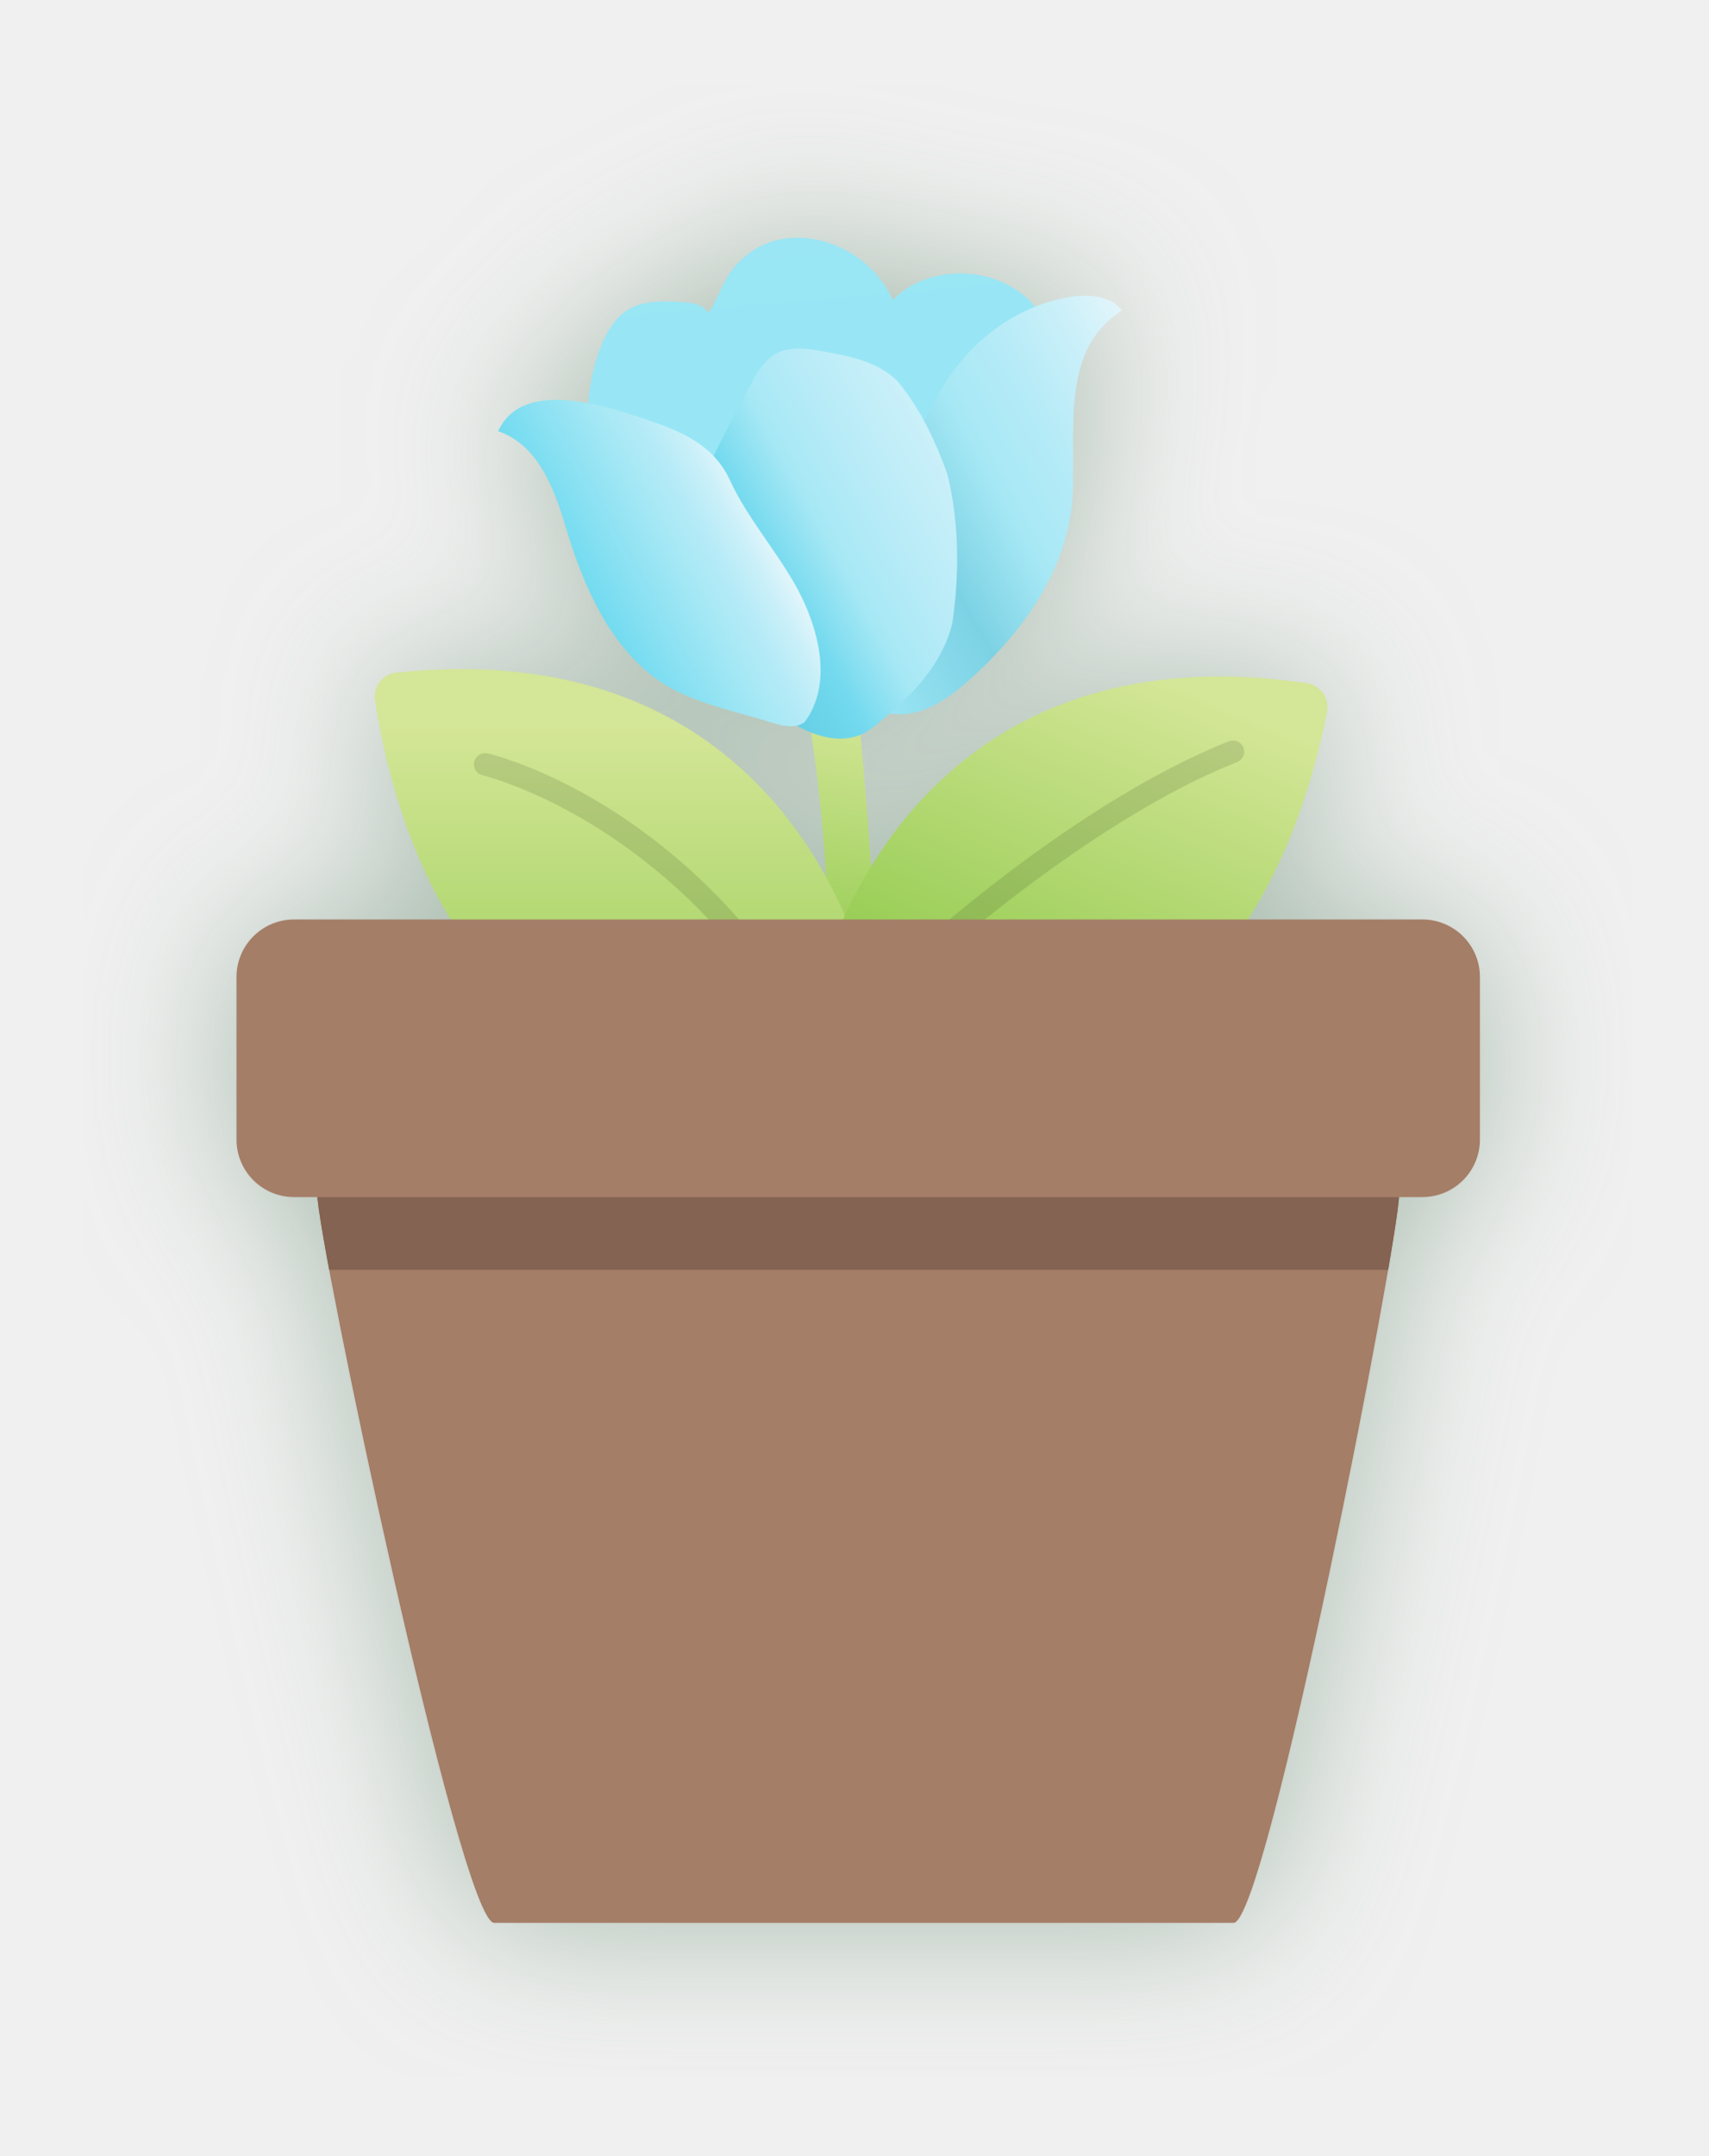
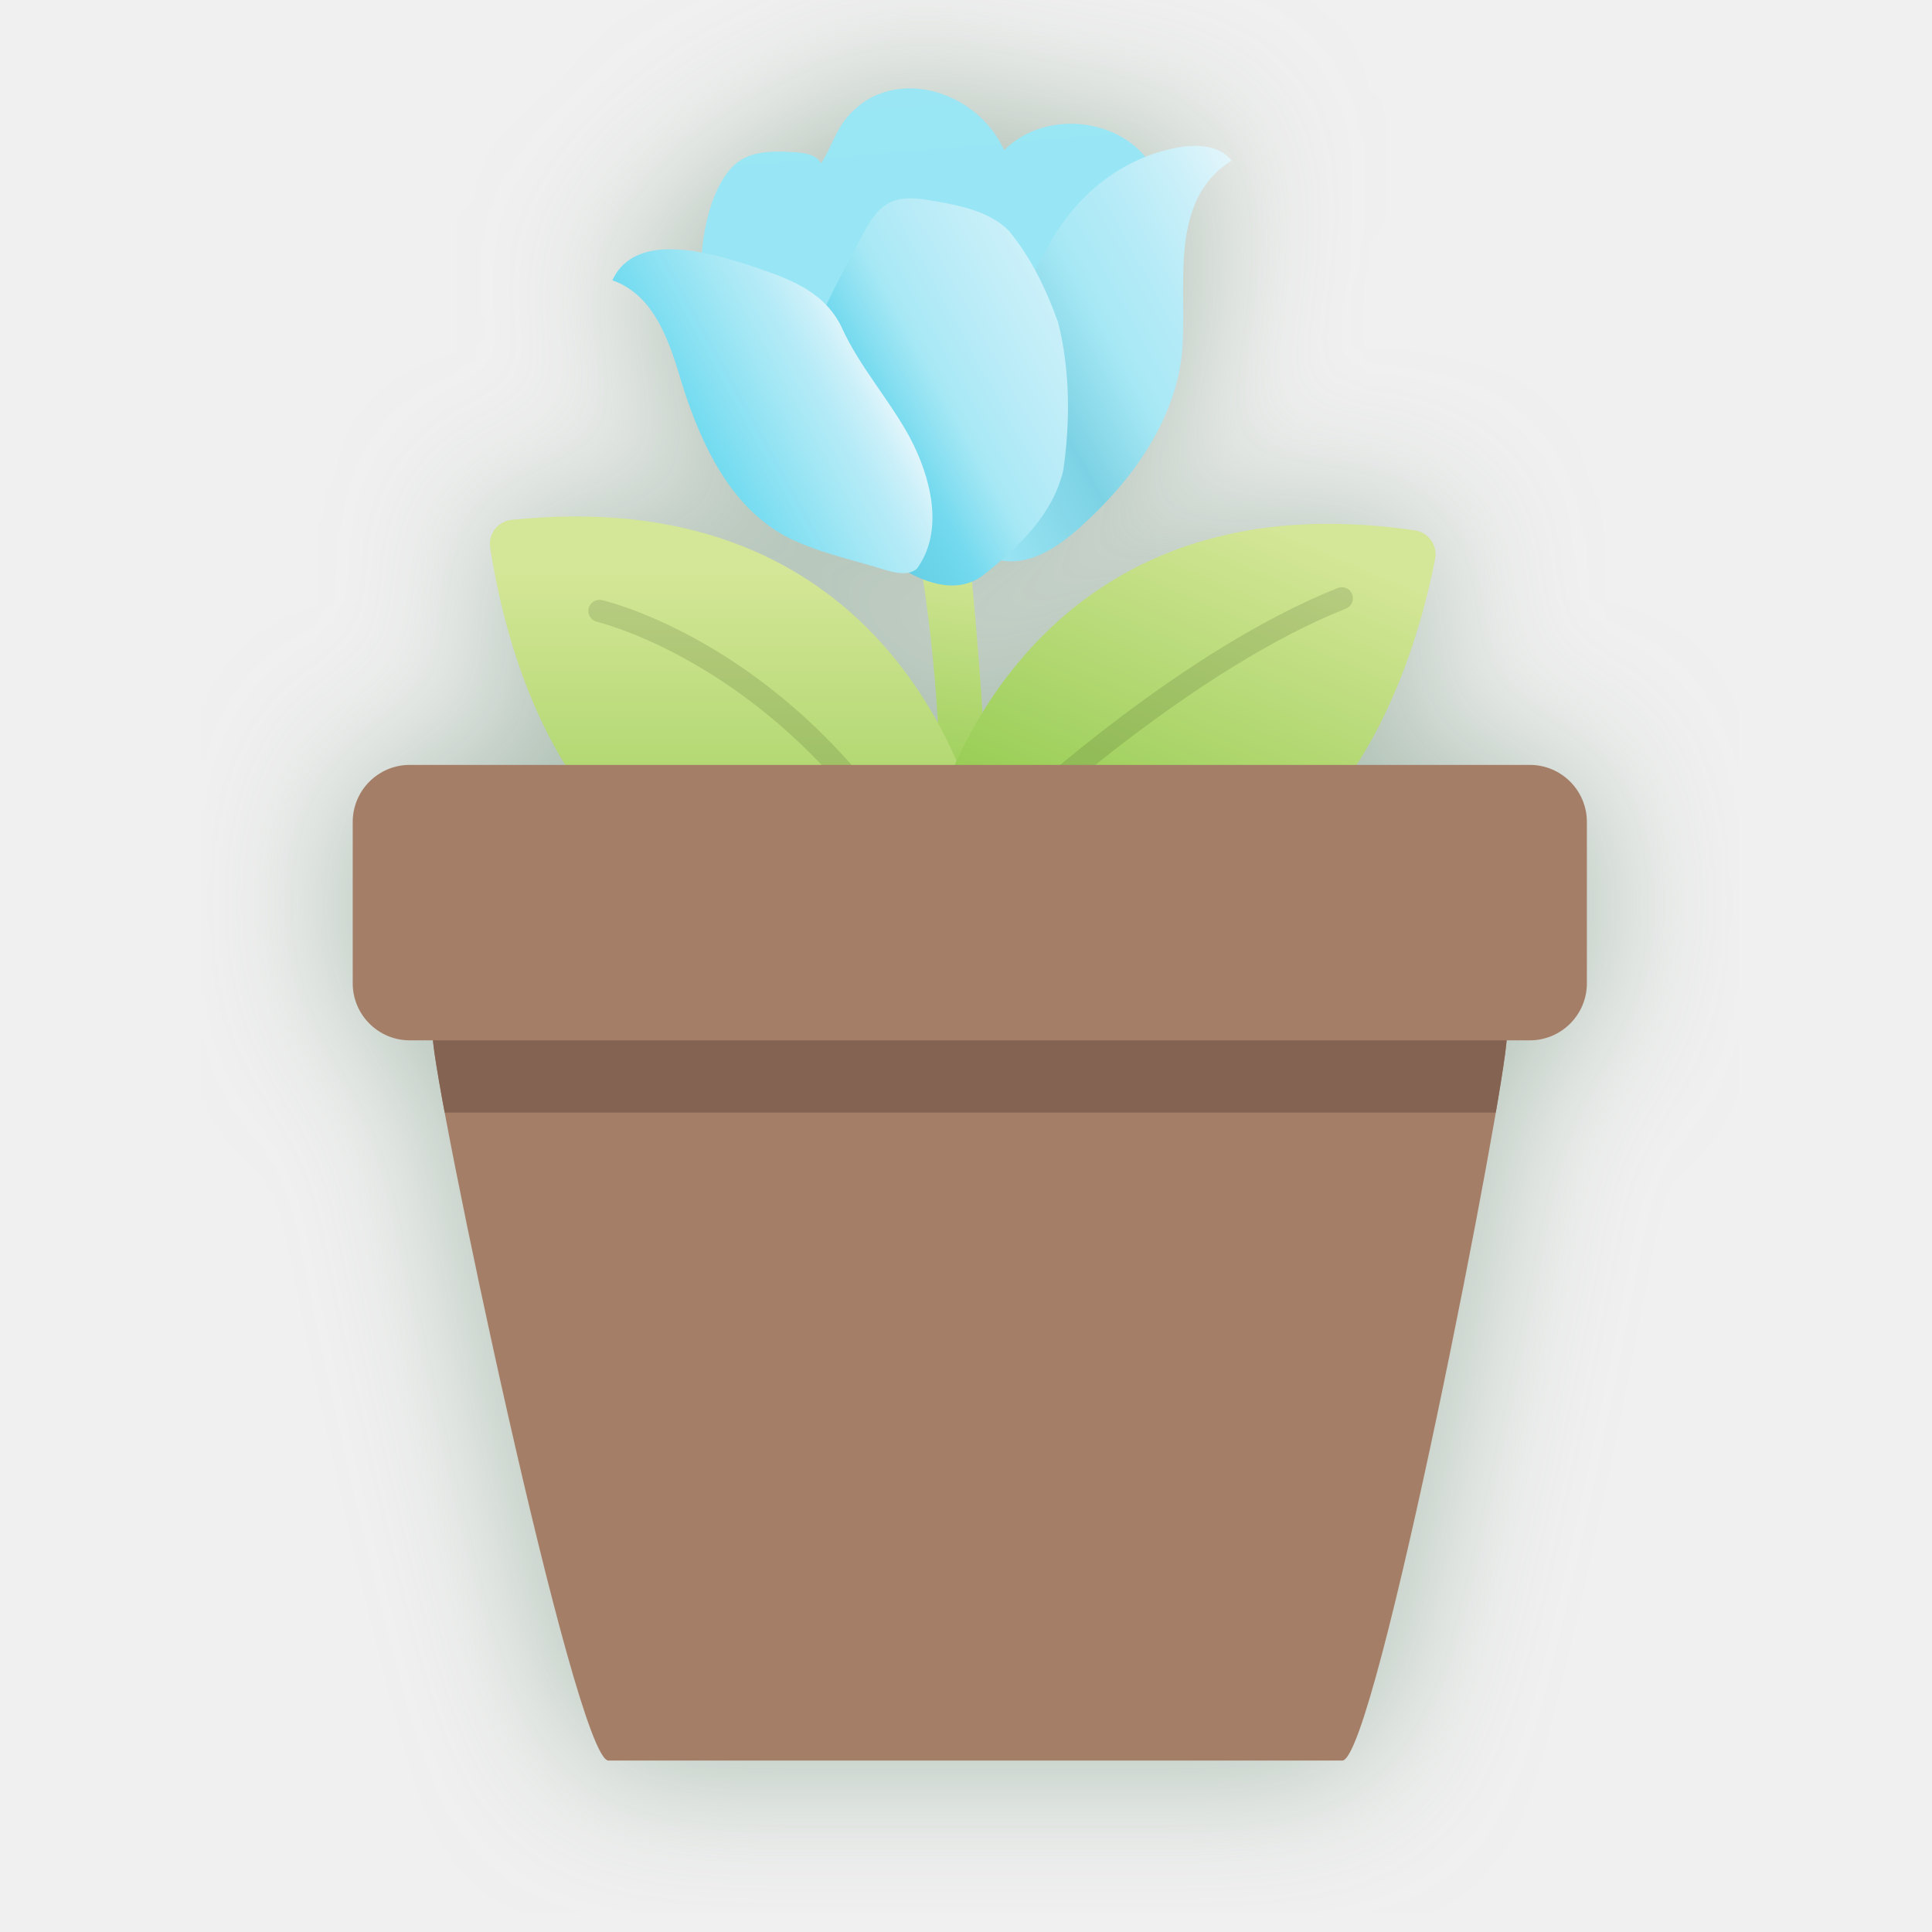
- <svg xmlns="http://www.w3.org/2000/svg" width="115" height="145" viewBox="0 0 115 145" fill="none">
-   <g filter="url(#filter0_d_143_808)">
-     <path d="M55.764 65.119C55.764 65.119 55.949 56.956 54.234 47.119L57.602 46.277C57.602 46.277 59.337 62.942 58.721 66.936L55.764 65.109V65.119Z" fill="url(#paint0_linear_143_808)" />
-     <path d="M58.147 67.511C58.455 67.121 58.578 66.608 58.445 66.105C57.09 60.95 50.59 42.755 26.697 45.251C25.762 45.343 25.095 46.195 25.239 47.119C26.235 53.793 31.523 77.841 55.211 68.959C56.237 71.649 57.624 75.838 57.11 77.789C57.079 77.892 57.1 77.984 57.151 78.077C57.418 78.467 59.441 78.416 59.8 78.046C59.872 77.974 59.924 77.871 59.924 77.769C59.913 76.773 59.749 71.321 58.147 67.511Z" fill="url(#paint1_linear_143_808)" />
-     <path d="M55.344 65.499C56.905 60.406 64.144 42.488 87.924 45.959C88.848 46.092 89.484 46.965 89.31 47.879C88.006 54.717 81.383 79.843 56.206 67.439C55.488 67.08 55.108 66.269 55.344 65.499Z" fill="url(#paint2_linear_143_808)" />
-     <g opacity="0.17">
-       <path d="M50.754 64.995C50.528 64.995 50.312 64.893 50.158 64.708C42.139 54.502 32.58 52.181 32.477 52.161C32.066 52.068 31.82 51.657 31.912 51.257C32.005 50.857 32.416 50.6 32.816 50.692C33.227 50.785 42.971 53.136 51.339 63.784C51.596 64.112 51.545 64.585 51.216 64.841C51.083 64.954 50.918 65.006 50.754 65.006V64.995Z" fill="#3E4D22" />
+ <svg xmlns="http://www.w3.org/2000/svg" width="131" height="131" viewBox="0 0 131 131" fill="none">
+   <g clip-path="url(#clip0_165_46)">
+     <g filter="url(#filter0_d_165_46)">
+       <path d="M63.764 55.119C63.764 55.119 63.949 46.956 62.234 37.119L65.602 36.277C65.602 36.277 67.338 52.942 66.721 56.936L63.764 55.109V55.119Z" fill="url(#paint0_linear_165_46)" />
+       <path d="M66.147 57.511C66.455 57.121 66.579 56.608 66.445 56.105C65.09 50.95 58.59 32.755 34.697 35.251C33.762 35.343 33.095 36.195 33.239 37.119C34.235 43.793 39.523 67.841 63.211 58.959C64.237 61.649 65.624 65.838 65.11 67.789C65.079 67.892 65.1 67.984 65.151 68.077C65.418 68.467 67.441 68.416 67.8 68.046C67.872 67.974 67.924 67.871 67.924 67.769C67.913 66.773 67.749 61.321 66.147 57.511Z" fill="url(#paint1_linear_165_46)" />
+       <path d="M63.344 55.499C64.905 50.406 72.144 32.488 95.924 35.959C96.848 36.092 97.484 36.965 97.31 37.879C96.006 44.717 89.383 69.843 64.206 57.439C63.488 57.08 63.108 56.269 63.344 55.499Z" fill="url(#paint2_linear_165_46)" />
+       <g opacity="0.17">
+         <path d="M58.754 54.995C58.528 54.995 58.312 54.893 58.158 54.708C50.139 44.502 40.58 42.181 40.477 42.161C40.066 42.068 39.82 41.657 39.912 41.257C40.005 40.857 40.416 40.6 40.816 40.692C41.227 40.785 50.971 43.136 59.339 53.784C59.596 54.112 59.545 54.585 59.216 54.841C59.083 54.954 58.918 55.006 58.754 55.006V54.995Z" fill="#3E4D22" />
+       </g>
+       <g opacity="0.17">
+         <path d="M69.155 55.714C69.053 55.673 68.95 55.611 68.868 55.519C68.58 55.211 68.601 54.739 68.909 54.451C69.371 54.03 80.275 44.009 90.708 39.871C91.098 39.717 91.529 39.912 91.683 40.292C91.837 40.682 91.642 41.113 91.262 41.267C81.097 45.292 70.038 55.447 69.925 55.55C69.71 55.755 69.402 55.796 69.145 55.704L69.155 55.714Z" fill="#3E4D22" />
+       </g>
+       <path d="M50.17 10.895C51.227 10.197 52.603 10.248 53.866 10.32C54.554 10.361 55.355 10.474 55.673 11.08C56.259 10.187 56.577 9.139 57.193 8.267C60.14 4.242 66.208 5.977 68.087 10.187C71.075 7.137 77.061 8.082 78.55 12.199C78.704 12.846 78.571 13.534 78.406 14.181C77.369 18.195 74.946 21.83 71.66 24.346C66.29 28.443 58.168 29.747 52.295 25.999C50.026 24.49 47.767 21.533 47.572 18.699C47.408 16.43 48.167 12.209 50.18 10.885L50.17 10.895Z" fill="url(#paint3_linear_165_46)" />
+       <path d="M66.218 36.534C66.352 37.427 67.245 37.93 68.097 38.033C70.017 38.269 71.794 37.037 73.242 35.743C76.64 32.704 79.525 28.771 80.111 24.254C80.624 19.828 79.012 13.688 83.51 10.895C82.698 9.827 81.117 9.766 79.803 10.012C76.034 10.721 72.923 13.267 71.126 16.604C67.584 22.631 66.105 29.593 66.218 36.534Z" fill="url(#paint4_linear_165_46)" />
+       <path d="M59.021 36.975C57.244 35.404 55.868 33.443 54.616 31.431C53.538 29.993 53.291 28.227 53.846 26.523C54.801 22.765 56.659 19.315 58.497 15.906C58.939 15.084 59.431 14.212 60.263 13.77C61.197 13.277 62.337 13.452 63.374 13.637C65.181 13.955 67.112 14.345 68.406 15.649C69.894 17.446 70.962 19.654 71.743 21.851C72.564 25.075 72.574 28.628 72.092 31.913C71.383 34.901 69.042 37.129 66.711 38.967C64.329 40.836 61.013 38.742 59.031 36.986L59.021 36.975Z" fill="url(#paint5_linear_165_46)" />
+       <path d="M51.515 18.226C48.64 17.261 43.147 15.454 41.524 19.007C44.461 20.034 45.447 23.36 46.258 26.071C47.531 30.127 49.513 34.316 53.24 36.349C55.365 37.468 57.778 37.93 60.068 38.659C60.777 38.865 61.619 39.039 62.173 38.557C64.052 35.98 63.118 32.334 61.67 29.624C60.284 27.077 58.312 24.901 57.101 22.262C56.023 19.941 53.846 19.017 51.525 18.237L51.515 18.226Z" fill="url(#paint6_linear_165_46)" />
+       <path d="M91.015 119.375H41.257C38.998 119.375 29.347 73.344 29.347 70.325V59.483C29.347 56.464 31.185 54.01 33.444 54.01H98.069C100.328 54.01 102.166 56.464 102.166 59.483V70.325C102.166 73.344 93.274 119.375 91.015 119.375Z" fill="#A57E68" />
+       <mask id="mask0_165_46" style="mask-type:luminance" maskUnits="userSpaceOnUse" x="29" y="54" width="74" height="66">
+         <path d="M91.015 119.375H41.257C38.998 119.375 29.347 73.344 29.347 70.325V59.483C29.347 56.464 31.185 54.01 33.444 54.01H98.069C100.328 54.01 102.166 56.464 102.166 59.483V70.325C102.166 73.344 93.274 119.375 91.015 119.375Z" fill="white" />
+       </mask>
+       <g mask="url(#mask0_165_46)">
+         <path d="M106.941 58.292H24.655V75.439H106.941V58.292Z" fill="#846353" />
+       </g>
+       <path d="M103.728 51.864H27.787C25.649 51.864 23.916 53.597 23.916 55.735V66.67C23.916 68.808 25.649 70.541 27.787 70.541H103.728C105.865 70.541 107.599 68.808 107.599 66.67V55.735C107.599 53.597 105.865 51.864 103.728 51.864Z" fill="#A57E68" />
    </g>
-     <g opacity="0.17">
-       <path d="M61.155 65.714C61.053 65.673 60.95 65.612 60.868 65.519C60.58 65.211 60.601 64.739 60.909 64.451C61.371 64.03 72.275 54.009 82.708 49.871C83.098 49.717 83.529 49.912 83.683 50.292C83.837 50.682 83.642 51.113 83.262 51.267C73.097 55.292 62.038 65.447 61.925 65.55C61.71 65.755 61.402 65.796 61.145 65.704L61.155 65.714Z" fill="#3E4D22" />
-     </g>
-     <path d="M42.17 20.895C43.227 20.197 44.603 20.248 45.866 20.32C46.554 20.361 47.355 20.474 47.673 21.08C48.259 20.187 48.577 19.139 49.193 18.267C52.14 14.242 58.208 15.977 60.087 20.187C63.075 17.137 69.061 18.082 70.55 22.199C70.704 22.846 70.571 23.534 70.406 24.181C69.369 28.195 66.946 31.83 63.66 34.346C58.29 38.443 50.168 39.747 44.295 35.999C42.026 34.49 39.767 31.533 39.572 28.699C39.408 26.43 40.167 22.209 42.18 20.885L42.17 20.895Z" fill="url(#paint3_linear_143_808)" />
-     <path d="M58.218 46.534C58.352 47.427 59.245 47.93 60.097 48.033C62.017 48.269 63.794 47.037 65.242 45.743C68.64 42.704 71.525 38.772 72.111 34.254C72.624 29.828 71.012 23.688 75.51 20.895C74.698 19.827 73.117 19.766 71.803 20.012C68.034 20.721 64.923 23.267 63.126 26.604C59.584 32.631 58.105 39.593 58.218 46.534Z" fill="url(#paint4_linear_143_808)" />
-     <path d="M51.021 46.975C49.244 45.404 47.868 43.443 46.616 41.431C45.538 39.993 45.291 38.227 45.846 36.523C46.801 32.765 48.659 29.315 50.497 25.906C50.939 25.084 51.431 24.212 52.263 23.77C53.197 23.277 54.337 23.452 55.374 23.637C57.181 23.955 59.112 24.345 60.406 25.649C61.894 27.446 62.962 29.654 63.743 31.851C64.564 35.075 64.574 38.628 64.092 41.913C63.383 44.901 61.042 47.129 58.711 48.967C56.329 50.836 53.013 48.742 51.031 46.986L51.021 46.975Z" fill="url(#paint5_linear_143_808)" />
-     <path d="M43.515 28.226C40.64 27.261 35.147 25.454 33.524 29.007C36.461 30.034 37.447 33.36 38.258 36.071C39.531 40.127 41.513 44.316 45.24 46.349C47.365 47.468 49.778 47.93 52.068 48.659C52.777 48.865 53.619 49.039 54.173 48.557C56.052 45.98 55.118 42.334 53.67 39.624C52.284 37.077 50.312 34.901 49.101 32.262C48.023 29.941 45.846 29.017 43.525 28.237L43.515 28.226Z" fill="url(#paint6_linear_143_808)" />
-     <path d="M83.015 129.375H33.257C30.998 129.375 21.347 83.344 21.347 80.325V69.483C21.347 66.464 23.185 64.01 25.444 64.01H90.069C92.328 64.01 94.166 66.464 94.166 69.483V80.325C94.166 83.344 85.274 129.375 83.015 129.375Z" fill="#A57E68" />
-     <mask id="mask0_143_808" style="mask-type:luminance" maskUnits="userSpaceOnUse" x="21" y="64" width="74" height="66">
-       <path d="M83.015 129.375H33.257C30.998 129.375 21.347 83.344 21.347 80.325V69.483C21.347 66.464 23.185 64.01 25.444 64.01H90.069C92.328 64.01 94.166 66.464 94.166 69.483V80.325C94.166 83.344 85.274 129.375 83.015 129.375Z" fill="white" />
-     </mask>
-     <g mask="url(#mask0_143_808)">
-       <path d="M98.941 68.292H16.655V85.439H98.941V68.292Z" fill="#846353" />
-     </g>
-     <path d="M95.728 61.864H19.787C17.649 61.864 15.915 63.597 15.915 65.735V76.67C15.915 78.808 17.649 80.541 19.787 80.541H95.728C97.865 80.541 99.599 78.808 99.599 76.67V65.735C99.599 63.597 97.865 61.864 95.728 61.864Z" fill="#A57E68" />
  </g>
  <defs>
-     <filter id="filter0_d_143_808" x="5.648" y="5.723" width="104.219" height="133.92" filterUnits="userSpaceOnUse" color-interpolation-filters="sRGB">
+     <filter id="filter0_d_165_46" x="13.648" y="-4.277" width="104.219" height="133.92" filterUnits="userSpaceOnUse" color-interpolation-filters="sRGB">
      <feFlood flood-opacity="0" result="BackgroundImageFix" />
      <feColorMatrix in="SourceAlpha" type="matrix" values="0 0 0 0 0 0 0 0 0 0 0 0 0 0 0 0 0 0 127 0" result="hardAlpha" />
      <feOffset />
      <feGaussianBlur stdDeviation="5.134" />
      <feColorMatrix type="matrix" values="0 0 0 0 0.384 0 0 0 0 0.537 0 0 0 0 0.427 0 0 0 0.5 0" />
-       <feBlend mode="normal" in2="BackgroundImageFix" result="effect1_dropShadow_143_808" />
-       <feBlend mode="normal" in="SourceGraphic" in2="effect1_dropShadow_143_808" result="shape" />
+       <feBlend mode="normal" in2="BackgroundImageFix" result="effect1_dropShadow_165_46" />
+       <feBlend mode="normal" in="SourceGraphic" in2="effect1_dropShadow_165_46" result="shape" />
    </filter>
-     <linearGradient id="paint0_linear_143_808" x1="55.168" y1="65.485" x2="57.901" y2="47.829" gradientUnits="userSpaceOnUse">
+     <linearGradient id="paint0_linear_165_46" x1="63.168" y1="55.485" x2="65.901" y2="37.829" gradientUnits="userSpaceOnUse">
      <stop stop-color="#92CB4F" />
      <stop offset="0.22" stop-color="#A1D15F" />
      <stop offset="1" stop-color="#D4E697" />
    </linearGradient>
-     <linearGradient id="paint1_linear_143_808" x1="42.571" y1="75.448" x2="42.571" y2="48.793" gradientUnits="userSpaceOnUse">
+     <linearGradient id="paint1_linear_165_46" x1="50.571" y1="65.448" x2="50.571" y2="38.793" gradientUnits="userSpaceOnUse">
      <stop stop-color="#92CB4F" />
      <stop offset="0.22" stop-color="#A1D15F" />
      <stop offset="1" stop-color="#D4E697" />
    </linearGradient>
-     <linearGradient id="paint2_linear_143_808" x1="67.459" y1="69.239" x2="77.536" y2="45.474" gradientUnits="userSpaceOnUse">
+     <linearGradient id="paint2_linear_165_46" x1="75.459" y1="59.239" x2="85.536" y2="35.474" gradientUnits="userSpaceOnUse">
      <stop stop-color="#92CB4F" />
      <stop offset="0.22" stop-color="#A1D15F" />
      <stop offset="1" stop-color="#D4E697" />
    </linearGradient>
-     <linearGradient id="paint3_linear_143_808" x1="55.742" y1="33.394" x2="53.129" y2="2.455" gradientUnits="userSpaceOnUse">
+     <linearGradient id="paint3_linear_165_46" x1="63.742" y1="23.394" x2="61.129" y2="-7.545" gradientUnits="userSpaceOnUse">
      <stop offset="0.38" stop-color="#98E6F5" />
      <stop offset="0.57" stop-color="#9AE6F5" />
      <stop offset="0.7" stop-color="#A3E8F5" />
      <stop offset="0.81" stop-color="#B2EBF7" />
      <stop offset="0.91" stop-color="#C7EFF8" />
      <stop offset="1" stop-color="#E2F5FB" />
    </linearGradient>
-     <linearGradient id="paint4_linear_143_808" x1="54.715" y1="40.361" x2="78.898" y2="27.038" gradientUnits="userSpaceOnUse">
+     <linearGradient id="paint4_linear_165_46" x1="62.715" y1="30.36" x2="86.898" y2="17.038" gradientUnits="userSpaceOnUse">
      <stop stop-color="#9CE6F5" />
      <stop offset="0.32" stop-color="#7CD2E4" />
      <stop offset="0.53" stop-color="#A7E8F5" />
      <stop offset="0.71" stop-color="#B6EBF7" />
      <stop offset="0.87" stop-color="#CBF0F9" />
      <stop offset="1" stop-color="#E2F5FB" />
    </linearGradient>
-     <linearGradient id="paint5_linear_143_808" x1="46.501" y1="41.345" x2="64.038" y2="31.684" gradientUnits="userSpaceOnUse">
+     <linearGradient id="paint5_linear_165_46" x1="54.501" y1="31.345" x2="72.038" y2="21.684" gradientUnits="userSpaceOnUse">
      <stop stop-color="#5DC9DF" />
      <stop offset="0.32" stop-color="#72D9EE" />
      <stop offset="0.53" stop-color="#A7E8F5" />
      <stop offset="0.71" stop-color="#B6EBF7" />
      <stop offset="1" stop-color="#CBF0F9" />
      <stop offset="1" stop-color="#E2F5FB" />
    </linearGradient>
-     <linearGradient id="paint6_linear_143_808" x1="39.903" y1="40.584" x2="50.866" y2="34.544" gradientUnits="userSpaceOnUse">
+     <linearGradient id="paint6_linear_165_46" x1="47.903" y1="30.584" x2="58.866" y2="24.544" gradientUnits="userSpaceOnUse">
      <stop stop-color="#9CE6F5" />
      <stop stop-color="#72DBF0" />
      <stop offset="0.53" stop-color="#A7E8F5" />
      <stop offset="0.71" stop-color="#B6EBF7" />
      <stop offset="0.87" stop-color="#CBF0F9" />
      <stop offset="1" stop-color="#E2F5FB" />
    </linearGradient>
+     <clipPath id="clip0_165_46">
+       <rect width="131" height="131" fill="white" />
+     </clipPath>
  </defs>
</svg>
